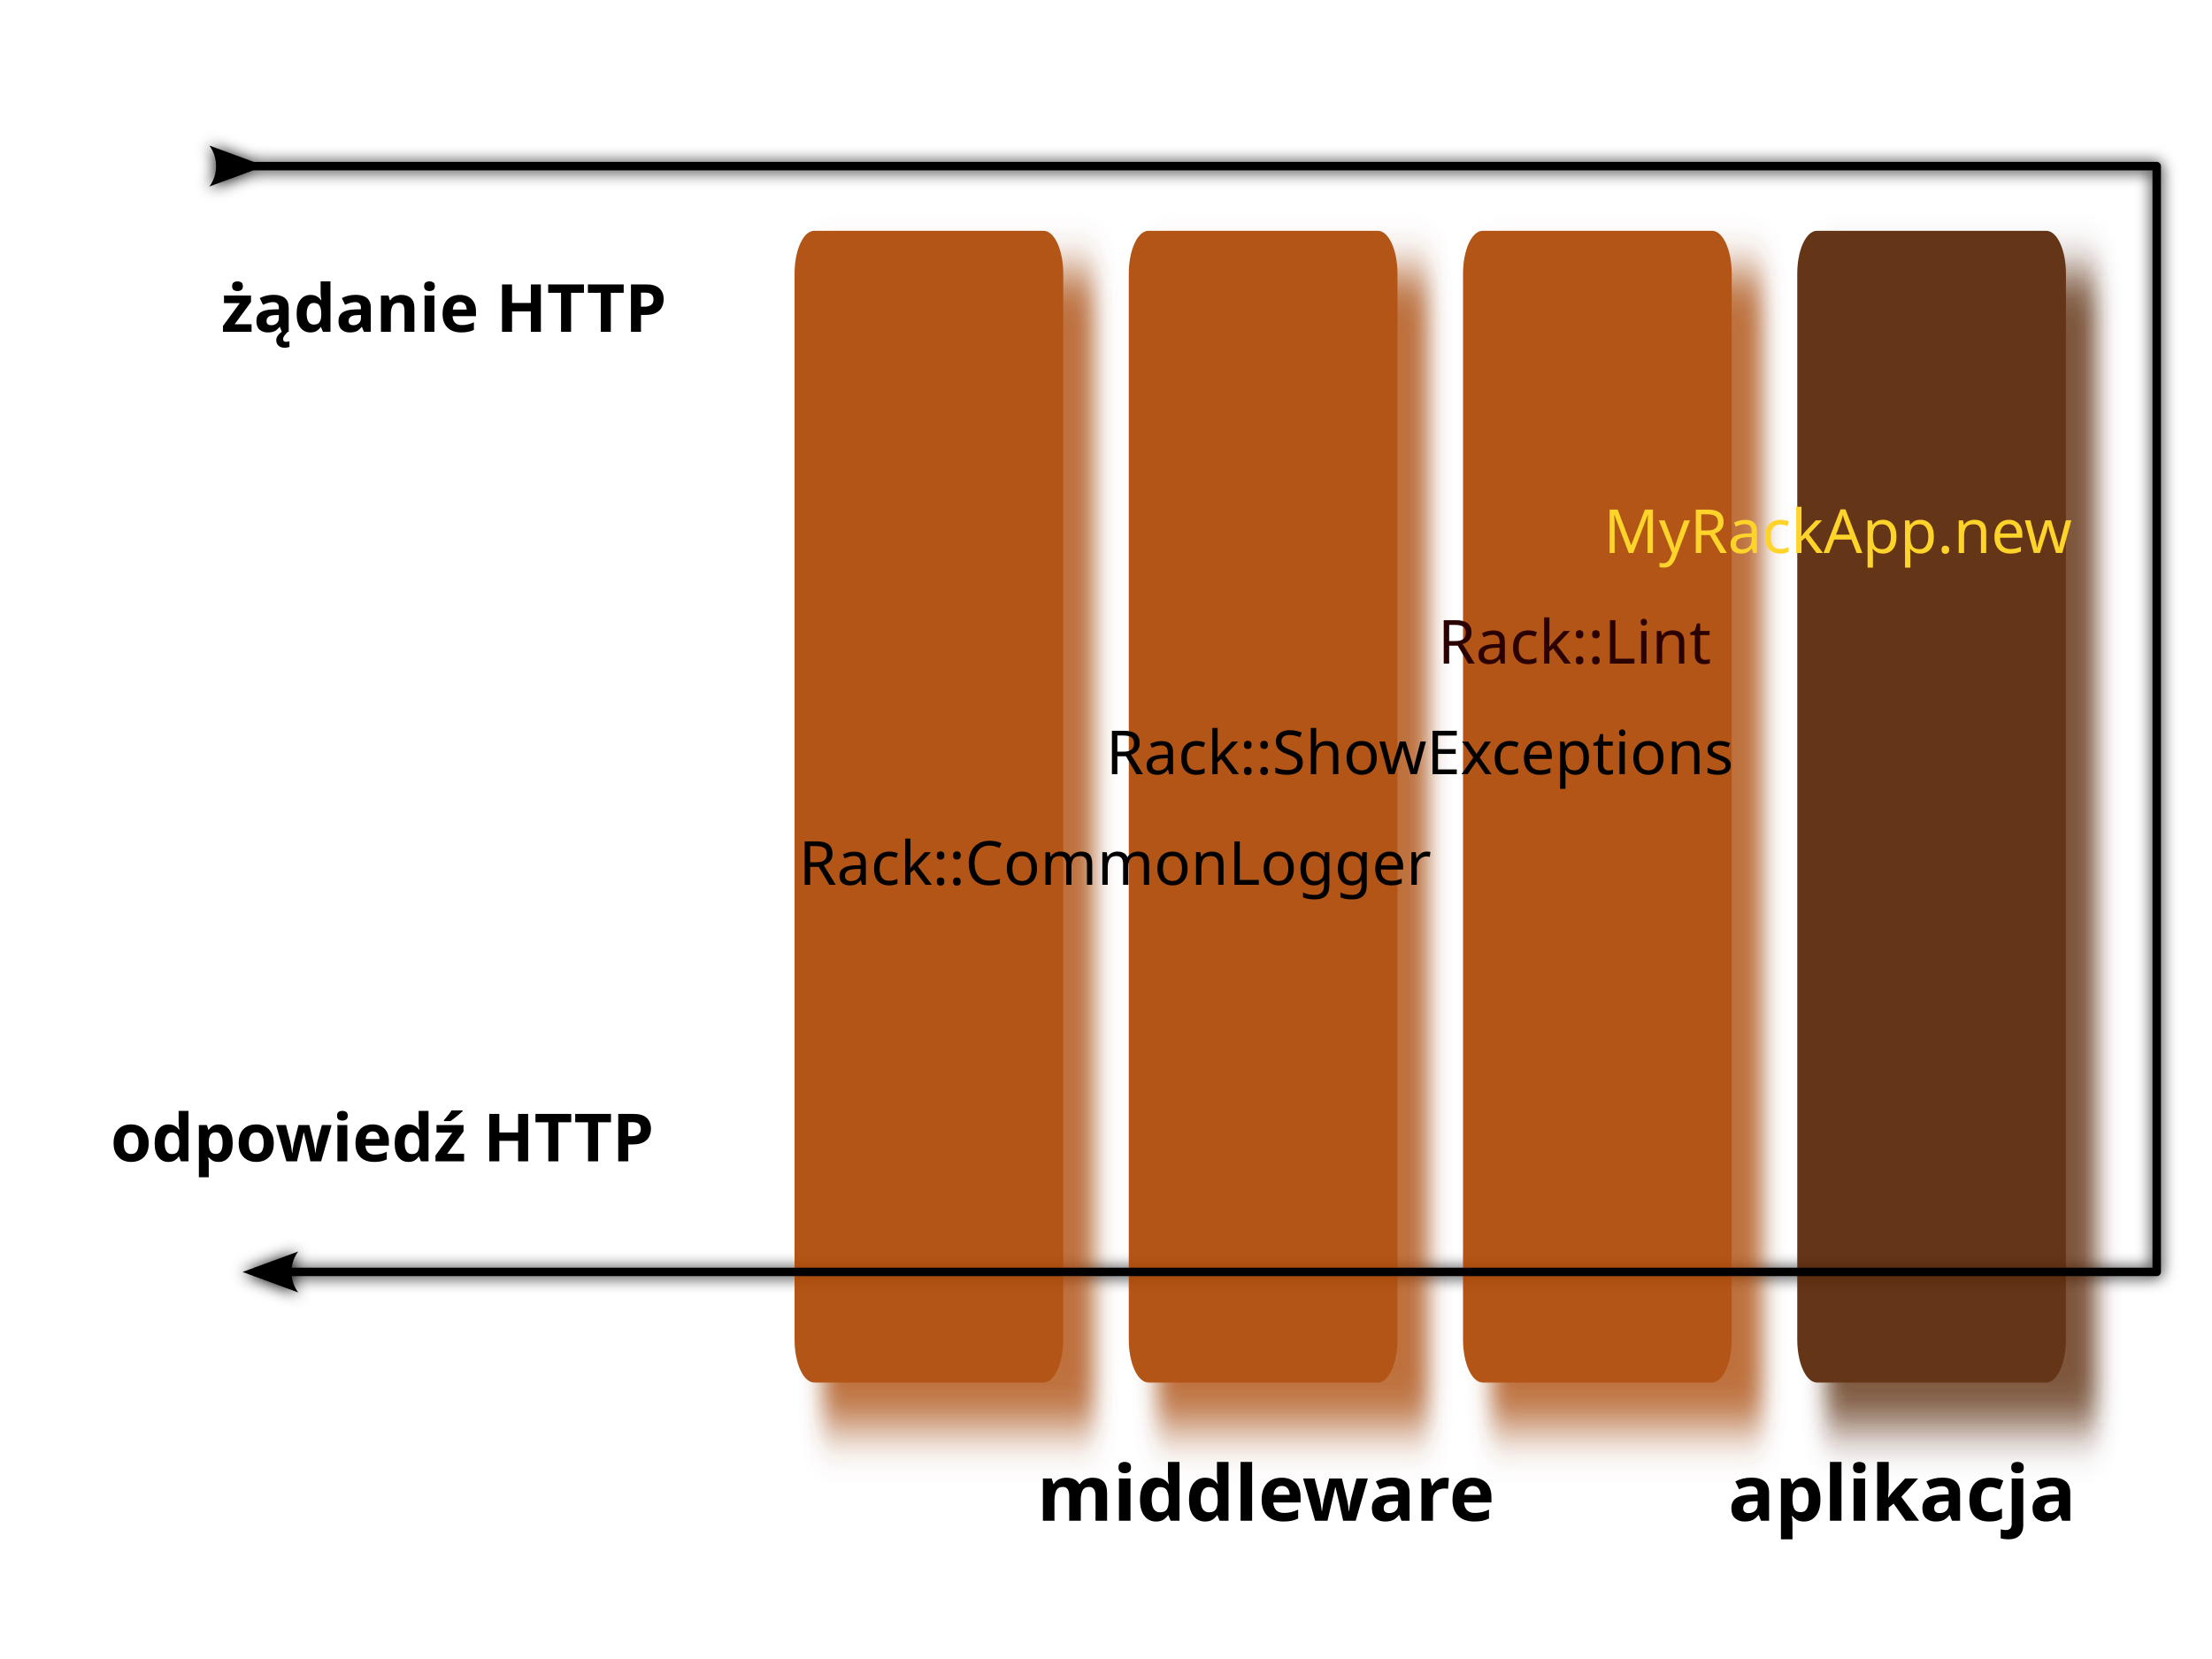
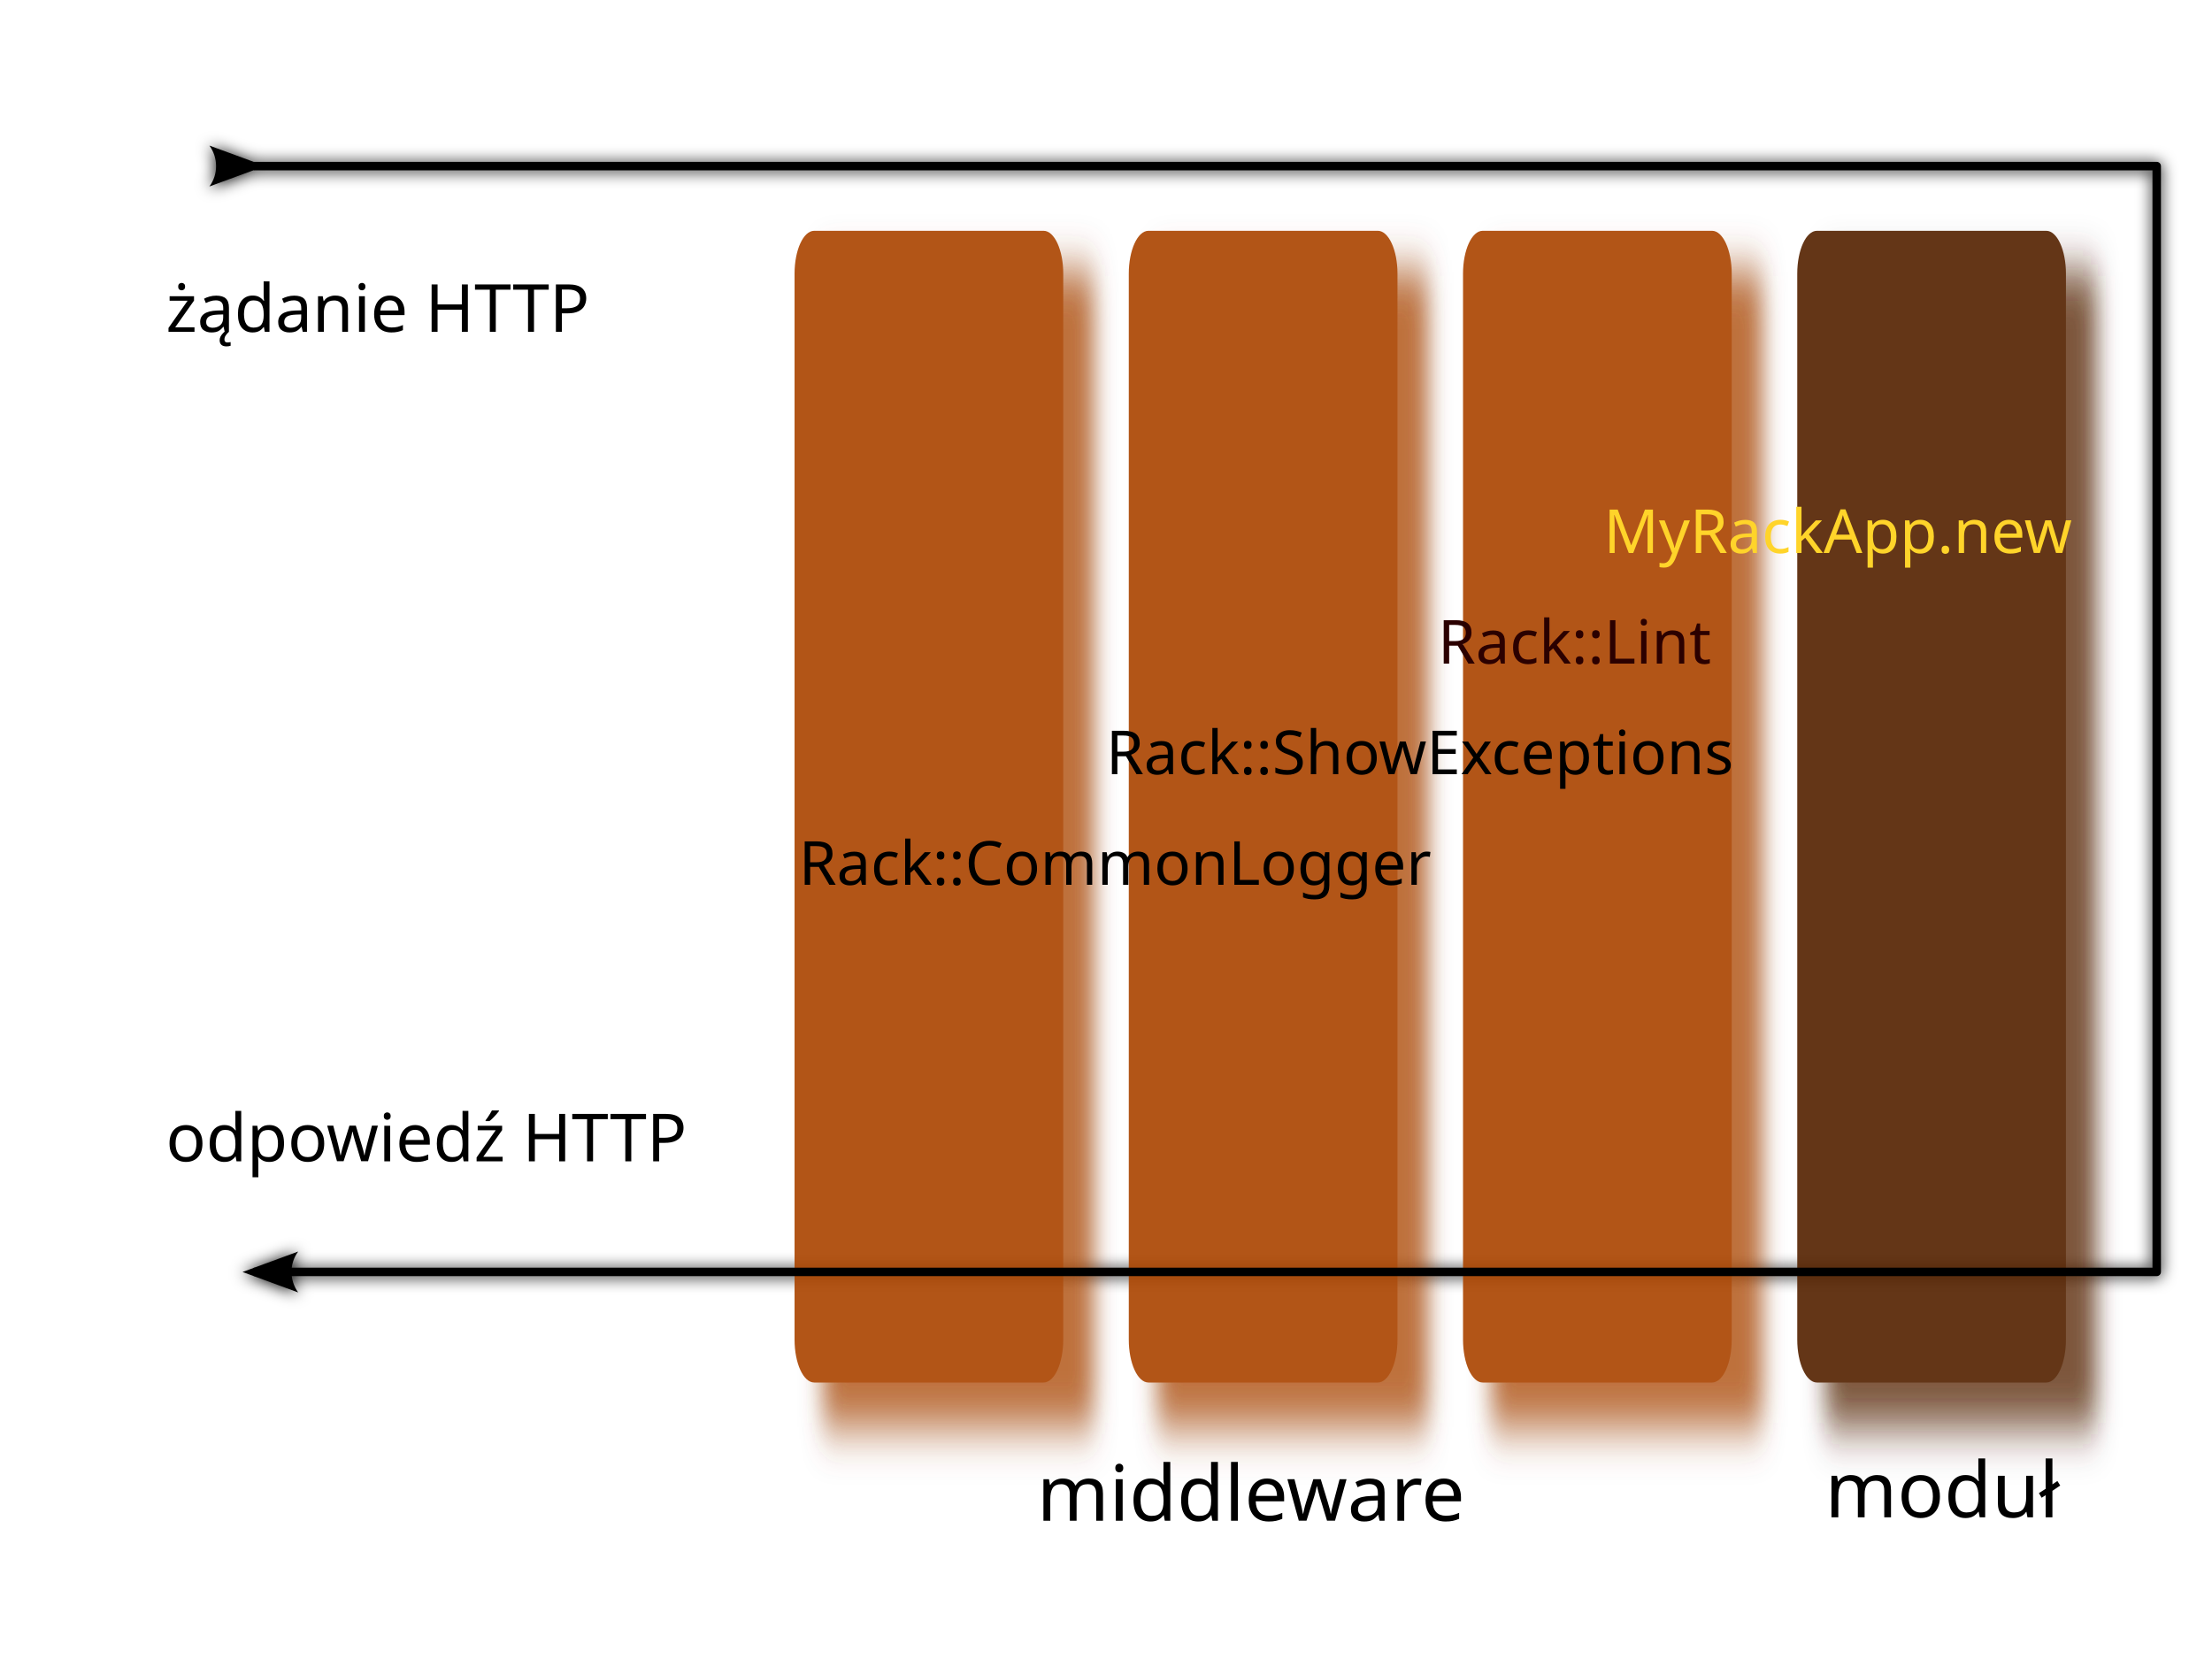
<svg xmlns="http://www.w3.org/2000/svg" width="800px" height="600px" id="svg2650">
  <defs id="defs2652">
    <marker orient="auto" refY="0.0" refX="0.0" id="Arrow2Mend" style="overflow:visible;">
      <path id="path9723" style="font-size:12.0;fill-rule:evenodd;stroke-width:0.625;stroke-linejoin:round;" d="M 8.719,4.034 L -2.207,0.016 L 8.719,-4.002 C 6.973,-1.63 6.983,1.616 8.719,4.034 z " transform="scale(0.6) rotate(180) translate(0,0)" />
    </marker>
    <marker orient="auto" refY="0.0" refX="0.0" id="Arrow1Mend" style="overflow:visible;">
      <path id="path9705" d="M 0.0,0.0 L 5.0,-5.0 L -12.5,0.0 L 5.0,5.0 L 0.0,0.0 z " style="fill-rule:evenodd;stroke:#000000;stroke-width:1.0pt;marker-start:none;" transform="scale(0.4) rotate(180) translate(10,0)" />
    </marker>
    <marker orient="auto" refY="0.0" refX="0.0" id="Arrow2Lend" style="overflow:visible;">
      <path id="path9717" style="font-size:12.0;fill-rule:evenodd;stroke-width:0.625;stroke-linejoin:round;" d="M 8.719,4.034 L -2.207,0.016 L 8.719,-4.002 C 6.973,-1.63 6.983,1.616 8.719,4.034 z " transform="scale(1.1) rotate(180) translate(1,0)" />
    </marker>
    <marker orient="auto" refY="0.0" refX="0.0" id="Arrow1Lend" style="overflow:visible;">
      <path id="path9699" d="M 0.0,0.0 L 5.0,-5.0 L -12.5,0.0 L 5.0,5.0 L 0.0,0.0 z " style="fill-rule:evenodd;stroke:#000000;stroke-width:1.0pt;marker-start:none;" transform="scale(0.8) rotate(180) translate(12.5,0)" />
    </marker>
    <filter id="filter3714">
      <feGaussianBlur stdDeviation="5.575" id="feGaussianBlur3716" />
    </filter>
    <filter id="filter3376">
      <feGaussianBlur stdDeviation="2.801" id="feGaussianBlur3378" />
    </filter>
  </defs>
  <g id="layer1">
    <path style="fill:none;fill-rule:evenodd;stroke:#000000;stroke-width:3.066;stroke-linecap:butt;stroke-linejoin:round;marker-start:url(#Arrow2Mend);marker-end:url(#Arrow2Mend);stroke-miterlimit:4;stroke-dasharray:none;stroke-opacity:1;filter:url(#filter3376)" d="M 91.826,60.416 C 780.04,60.416 780.04,60.416 780.04,60.416 L 780.04,460.342 L 91.826,460.342" id="path11949" />
    <g id="g3718" transform="matrix(0.7110556,0,0,1.552285,212.7008,-151.9597)" style="opacity:0.91;fill:#aa4400;fill-opacity:1">
      <rect y="161.667" x="120" height="268.333" width="136.667" id="rect2660" style="opacity:0.837;fill:#aa4400;fill-opacity:1;fill-rule:evenodd;stroke:#000000;stroke-width:1px;stroke-linecap:butt;stroke-linejoin:miter;stroke-opacity:1;filter:url(#filter3714)" />
      <rect style="opacity:1;fill:#aa4400;fill-opacity:1;fill-rule:evenodd;stroke:none;stroke-width:0;stroke-linecap:butt;stroke-linejoin:miter;stroke-miterlimit:4;stroke-dasharray:none;stroke-opacity:1" id="rect2662" width="136.667" height="268.333" x="105" y="151.667" rx="10" ry="10" />
    </g>
    <g id="g3722" transform="matrix(0.7110556,0,0,1.552285,454.4597,-151.9597)" style="opacity:0.91;fill:#aa4400;fill-opacity:1">
      <rect style="opacity:0.837;fill:#aa4400;fill-opacity:1;fill-rule:evenodd;stroke:#000000;stroke-width:1px;stroke-linecap:butt;stroke-linejoin:miter;stroke-opacity:1;filter:url(#filter3714)" id="rect3724" width="136.667" height="268.333" x="120" y="161.667" />
      <rect y="151.667" x="105" height="268.333" width="136.667" id="rect3726" style="opacity:1;fill:#aa4400;fill-opacity:1;fill-rule:evenodd;stroke:none;stroke-width:0;stroke-linecap:butt;stroke-linejoin:miter;stroke-miterlimit:4;stroke-dasharray:none;stroke-opacity:1" rx="10" ry="10" />
    </g>
    <g id="g3728" transform="matrix(0.7110556,0,0,1.552285,333.5803,-151.9597)" style="opacity:0.91;fill:#aa4400;fill-opacity:1">
      <rect y="161.667" x="120" height="268.333" width="136.667" id="rect3730" style="opacity:0.837;fill:#aa4400;fill-opacity:1;fill-rule:evenodd;stroke:#000000;stroke-width:1px;stroke-linecap:butt;stroke-linejoin:miter;stroke-opacity:1;filter:url(#filter3714)" />
      <rect style="opacity:1;fill:#aa4400;fill-opacity:1;fill-rule:evenodd;stroke:none;stroke-width:0;stroke-linecap:butt;stroke-linejoin:miter;stroke-miterlimit:4;stroke-dasharray:none;stroke-opacity:1" id="rect3732" width="136.667" height="268.333" x="105" y="151.667" rx="10" ry="10" />
    </g>
    <g transform="matrix(0.7110556,0,0,1.552285,575.3392,-151.9597)" id="g3734" style="opacity:0.91;fill:#552200;fill-opacity:1">
      <rect y="161.667" x="120" height="268.333" width="136.667" id="rect3736" style="opacity:0.837;fill:#552200;fill-opacity:1;fill-rule:evenodd;stroke:#000000;stroke-width:1px;stroke-linecap:butt;stroke-linejoin:miter;stroke-opacity:1;filter:url(#filter3714)" />
      <rect style="opacity:1;fill:#552200;fill-opacity:1;fill-rule:evenodd;stroke:none;stroke-width:0;stroke-linecap:butt;stroke-linejoin:miter;stroke-miterlimit:4;stroke-dasharray:none;stroke-opacity:1" id="rect3738" width="136.667" height="268.333" x="105" y="151.667" rx="10" ry="10" />
    </g>
-     <text xml:space="preserve" style="font-size:28px;font-style:normal;font-variant:normal;font-weight:bold;font-stretch:normal;fill:#000000;fill-opacity:1;stroke:none;stroke-width:1px;stroke-linecap:butt;stroke-linejoin:miter;stroke-opacity:1;font-family:Sans;-inkscape-font-specification:Sans Bold" x="625" y="550" id="text15119">
-       <tspan id="tspan15121" x="625" y="550">aplikacja</tspan>
+     <text xml:space="preserve" style="font-size:28px;font-style:normal;font-variant:normal;font-weight:normal;font-stretch:normal;fill:#000000;fill-opacity:1;stroke:none;stroke-width:1px;stroke-linecap:butt;stroke-linejoin:miter;stroke-opacity:1;font-family:Sans;-inkscape-font-specification:Sans" x="660" y="548.747" id="text15119">
+       <tspan id="tspan15121" x="660" y="548.747">moduł</tspan>
    </text>
-     <text xml:space="preserve" style="font-size:28px;font-style:normal;font-variant:normal;font-weight:bold;font-stretch:normal;fill:#000000;fill-opacity:1;stroke:none;stroke-width:1px;stroke-linecap:butt;stroke-linejoin:miter;stroke-opacity:1;font-family:Sans;-inkscape-font-specification:Sans Bold" x="375" y="550" id="text15123">
+     <text xml:space="preserve" style="font-size:28px;font-style:normal;font-variant:normal;font-weight:normal;font-stretch:normal;fill:#000000;fill-opacity:1;stroke:none;stroke-width:1px;stroke-linecap:butt;stroke-linejoin:miter;stroke-opacity:1;font-family:Sans;-inkscape-font-specification:Sans" x="375" y="550" id="text15123">
      <tspan id="tspan15125" x="375" y="550">middleware</tspan>
    </text>
-     <text xml:space="preserve" style="font-size:24px;font-style:normal;font-variant:normal;font-weight:bold;font-stretch:normal;fill:#000000;fill-opacity:1;stroke:none;stroke-width:1px;stroke-linecap:butt;stroke-linejoin:miter;stroke-opacity:1;font-family:Sans;-inkscape-font-specification:Sans Bold" x="80" y="120" id="text15127">
-       <tspan id="tspan15129" x="80" y="120">żądanie HTTP</tspan>
+     <text xml:space="preserve" style="font-size:24px;font-style:normal;font-variant:normal;font-weight:normal;font-stretch:normal;fill:#000000;fill-opacity:1;stroke:none;stroke-width:1px;stroke-linecap:butt;stroke-linejoin:miter;stroke-opacity:1;font-family:Sans;-inkscape-font-specification:Sans" x="60" y="120" id="text15127">
+       <tspan id="tspan15129" x="60" y="120">żądanie HTTP</tspan>
    </text>
-     <text xml:space="preserve" style="font-size:24px;font-style:normal;font-variant:normal;font-weight:bold;font-stretch:normal;fill:#000000;fill-opacity:1;stroke:none;stroke-width:1px;stroke-linecap:butt;stroke-linejoin:miter;stroke-opacity:1;font-family:Sans;-inkscape-font-specification:Sans Bold" x="40" y="420" id="text15131">
-       <tspan id="tspan15133" x="40" y="420">odpowiedź HTTP</tspan>
+     <text xml:space="preserve" style="font-size:24px;font-style:normal;font-variant:normal;font-weight:normal;font-stretch:normal;fill:#000000;fill-opacity:1;stroke:none;stroke-width:1px;stroke-linecap:butt;stroke-linejoin:miter;stroke-opacity:1;font-family:Sans;-inkscape-font-specification:Sans" x="60" y="420" id="text15131">
+       <tspan id="tspan15133" x="60" y="420">odpowiedź HTTP</tspan>
    </text>
    <text xml:space="preserve" style="font-size:28px;font-style:normal;font-variant:normal;font-weight:normal;font-stretch:normal;fill:#000000;fill-opacity:1;stroke:none;stroke-width:1px;stroke-linecap:butt;stroke-linejoin:miter;stroke-opacity:1;font-family:Sans;-inkscape-font-specification:Sans" x="88.294" y="531.773" id="text15135">
      <tspan id="tspan15137" x="88.294" y="531.773" />
    </text>
    <text xml:space="preserve" style="font-size:22px;font-style:normal;font-variant:normal;font-weight:normal;font-stretch:normal;fill:#2b0000;fill-opacity:1;stroke:none;stroke-width:1px;stroke-linecap:butt;stroke-linejoin:miter;stroke-opacity:1;font-family:Sans;-inkscape-font-specification:Sans" x="520" y="240" id="text2423">
      <tspan id="tspan2425" x="520" y="240">Rack::Lint</tspan>
    </text>
    <text xml:space="preserve" style="font-size:22px;font-style:normal;font-variant:normal;font-weight:normal;font-stretch:normal;fill:#ffd42a;fill-opacity:1;stroke:none;stroke-width:1px;stroke-linecap:butt;stroke-linejoin:miter;stroke-opacity:1;font-family:Sans;-inkscape-font-specification:Sans" x="580" y="200" id="text2427">
      <tspan id="tspan2429" x="580" y="200">MyRackApp.new</tspan>
    </text>
    <text xml:space="preserve" style="font-size:22px;font-style:normal;font-variant:normal;font-weight:normal;font-stretch:normal;fill:#000000;fill-opacity:1;stroke:none;stroke-width:1px;stroke-linecap:butt;stroke-linejoin:miter;stroke-opacity:1;font-family:Sans;-inkscape-font-specification:Sans" x="400" y="280" id="text2431">
      <tspan id="tspan2433" x="400" y="280">Rack::ShowExceptions</tspan>
    </text>
    <text xml:space="preserve" style="font-size:22px;font-style:normal;font-variant:normal;font-weight:normal;font-stretch:normal;fill:#000000;fill-opacity:1;stroke:none;stroke-width:1px;stroke-linecap:butt;stroke-linejoin:miter;stroke-opacity:1;font-family:Sans;-inkscape-font-specification:Sans" x="288.894" y="320" id="text2435">
      <tspan id="tspan2437" x="288.894" y="320">Rack::CommonLogger</tspan>
    </text>
    <g id="g3380">
      <path style="fill:none;fill-rule:evenodd;stroke:#000000;stroke-width:3.066;stroke-linecap:butt;stroke-linejoin:round;marker-start:url(#Arrow2Mend);marker-end:url(#Arrow2Mend);stroke-miterlimit:4;stroke-dasharray:none;stroke-opacity:1" d="M 91.787,60.074 C 780,60.074 780,60.074 780,60.074 L 780,460 L 91.787,460" id="path3330" />
    </g>
  </g>
</svg>
